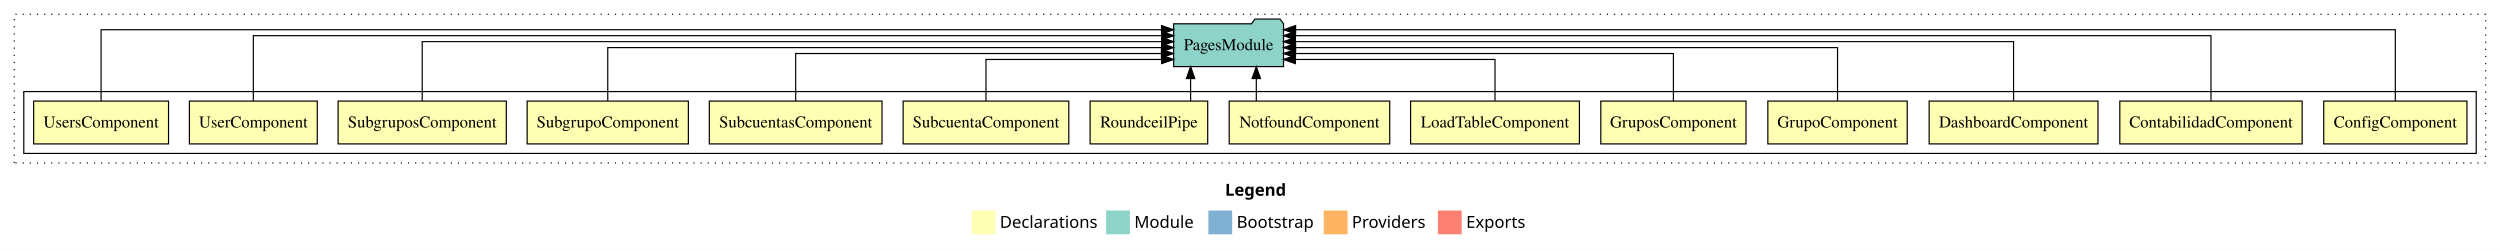
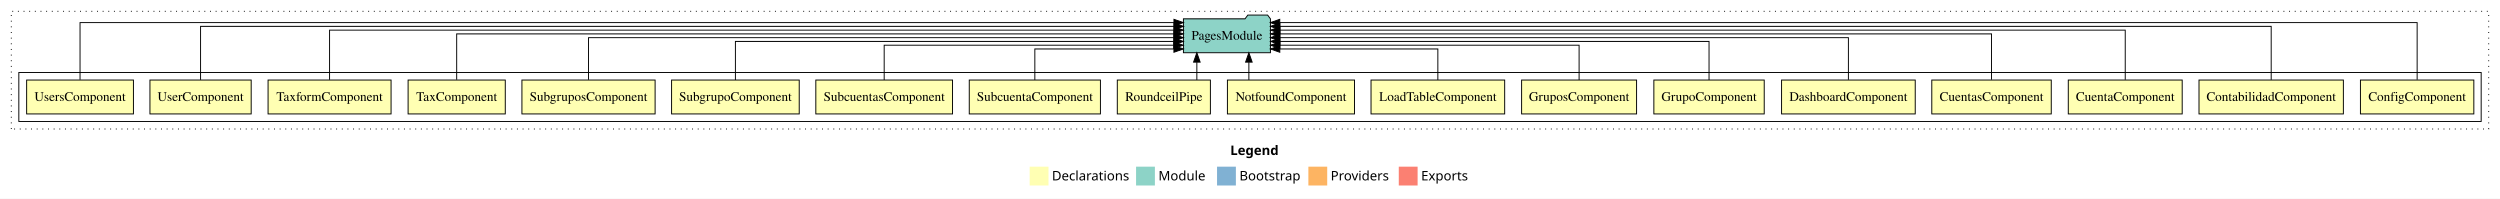
- <svg xmlns="http://www.w3.org/2000/svg" width="2102pt" height="211pt" viewBox="0.00 0.00 2102.00 211.00">
+ <svg xmlns="http://www.w3.org/2000/svg" width="2655pt" height="211pt" viewBox="0.00 0.00 2655.00 211.00">
  <g id="graph0" class="graph" transform="scale(1 1) rotate(0) translate(4 207)">
-     <polygon fill="#ffffff" stroke="transparent" points="-4,4 -4,-207 2098,-207 2098,4 -4,4" />
-     <text text-anchor="start" x="1026.009" y="-42.4" font-family="sans-serif" font-weight="bold" font-size="14.00" fill="#000000">Legend</text>
-     <polygon fill="#ffffb3" stroke="transparent" points="813,-10 813,-30 833,-30 833,-10 813,-10" />
-     <text text-anchor="start" x="836.629" y="-15.4" font-family="sans-serif" font-size="14.00" fill="#000000">  Declarations</text>
-     <polygon fill="#8dd3c7" stroke="transparent" points="926,-10 926,-30 946,-30 946,-10 926,-10" />
-     <text text-anchor="start" x="949.725" y="-15.4" font-family="sans-serif" font-size="14.00" fill="#000000">  Module</text>
-     <polygon fill="#80b1d3" stroke="transparent" points="1012,-10 1012,-30 1032,-30 1032,-10 1012,-10" />
-     <text text-anchor="start" x="1035.781" y="-15.4" font-family="sans-serif" font-size="14.00" fill="#000000">  Bootstrap</text>
-     <polygon fill="#fdb462" stroke="transparent" points="1109,-10 1109,-30 1129,-30 1129,-10 1109,-10" />
-     <text text-anchor="start" x="1132.673" y="-15.4" font-family="sans-serif" font-size="14.00" fill="#000000">  Providers</text>
-     <polygon fill="#fb8072" stroke="transparent" points="1205,-10 1205,-30 1225,-30 1225,-10 1205,-10" />
-     <text text-anchor="start" x="1228.726" y="-15.4" font-family="sans-serif" font-size="14.00" fill="#000000">  Exports</text>
+     <polygon fill="#ffffff" stroke="transparent" points="-4,4 -4,-207 2651,-207 2651,4 -4,4" />
+     <text text-anchor="start" x="1302.509" y="-42.4" font-family="sans-serif" font-weight="bold" font-size="14.00" fill="#000000">Legend</text>
+     <polygon fill="#ffffb3" stroke="transparent" points="1089.5,-10 1089.5,-30 1109.5,-30 1109.5,-10 1089.5,-10" />
+     <text text-anchor="start" x="1113.129" y="-15.4" font-family="sans-serif" font-size="14.00" fill="#000000">  Declarations</text>
+     <polygon fill="#8dd3c7" stroke="transparent" points="1202.5,-10 1202.5,-30 1222.5,-30 1222.5,-10 1202.5,-10" />
+     <text text-anchor="start" x="1226.225" y="-15.4" font-family="sans-serif" font-size="14.00" fill="#000000">  Module</text>
+     <polygon fill="#80b1d3" stroke="transparent" points="1288.5,-10 1288.5,-30 1308.5,-30 1308.5,-10 1288.5,-10" />
+     <text text-anchor="start" x="1312.281" y="-15.4" font-family="sans-serif" font-size="14.00" fill="#000000">  Bootstrap</text>
+     <polygon fill="#fdb462" stroke="transparent" points="1385.5,-10 1385.5,-30 1405.5,-30 1405.5,-10 1385.5,-10" />
+     <text text-anchor="start" x="1409.173" y="-15.4" font-family="sans-serif" font-size="14.00" fill="#000000">  Providers</text>
+     <polygon fill="#fb8072" stroke="transparent" points="1481.5,-10 1481.5,-30 1501.5,-30 1501.5,-10 1481.5,-10" />
+     <text text-anchor="start" x="1505.226" y="-15.4" font-family="sans-serif" font-size="14.00" fill="#000000">  Exports</text>
    <g id="clust1" class="cluster">
-       <polygon fill="none" stroke="#000000" stroke-dasharray="1,5" points="8,-70 8,-195 2086,-195 2086,-70 8,-70" />
+       <polygon fill="none" stroke="#000000" stroke-dasharray="1,5" points="8,-70 8,-195 2639,-195 2639,-70 8,-70" />
    </g>
    <g id="clust2" class="cluster">
-       <polygon fill="none" stroke="#000000" points="16,-78 16,-130 2078,-130 2078,-78 16,-78" />
+       <polygon fill="none" stroke="#000000" points="16,-78 16,-130 2631,-130 2631,-78 16,-78" />
    </g>
    <g id="node1" class="node">
-       <polygon fill="#ffffb3" stroke="#000000" points="2070.22,-122 1949.78,-122 1949.78,-86 2070.22,-86 2070.22,-122" />
-       <text text-anchor="middle" x="2010" y="-99.8" font-family="Times,serif" font-size="14.00" fill="#000000">ConfigComponent</text>
+       <polygon fill="#ffffb3" stroke="#000000" points="2623.22,-122 2502.78,-122 2502.78,-86 2623.22,-86 2623.22,-122" />
+       <text text-anchor="middle" x="2563" y="-99.8" font-family="Times,serif" font-size="14.00" fill="#000000">ConfigComponent</text>
+     </g>
+     <g id="node19" class="node">
+       <polygon fill="#8dd3c7" stroke="#000000" points="1345.206,-187 1342.206,-191 1321.206,-191 1318.206,-187 1252.794,-187 1252.794,-151 1345.206,-151 1345.206,-187" />
+       <text text-anchor="middle" x="1299" y="-164.8" font-family="Times,serif" font-size="14.00" fill="#000000">PagesModule</text>
+     </g>
+     <g id="edge1" class="edge">
+       <path fill="none" stroke="#000000" d="M2563,-122.323C2563,-145.66 2563,-183 2563,-183 2563,-183 1355.109,-183 1355.109,-183" />
+       <polygon fill="#000000" stroke="#000000" points="1355.109,-179.5 1345.109,-183 1355.109,-186.5 1355.109,-179.5" />
+     </g>
+     <g id="node2" class="node">
+       <polygon fill="#ffffb3" stroke="#000000" points="2484.661,-122 2331.339,-122 2331.339,-86 2484.661,-86 2484.661,-122" />
+       <text text-anchor="middle" x="2408" y="-99.8" font-family="Times,serif" font-size="14.00" fill="#000000">ContabilidadComponent</text>
+     </g>
+     <g id="edge2" class="edge">
+       <path fill="none" stroke="#000000" d="M2408,-122.155C2408,-144.352 2408,-179 2408,-179 2408,-179 1355.24,-179 1355.24,-179" />
+       <polygon fill="#000000" stroke="#000000" points="1355.241,-175.5 1345.24,-179 1355.24,-182.5 1355.241,-175.5" />
+     </g>
+     <g id="node3" class="node">
+       <polygon fill="#ffffb3" stroke="#000000" points="2313.489,-122 2192.511,-122 2192.511,-86 2313.489,-86 2313.489,-122" />
+       <text text-anchor="middle" x="2253" y="-99.8" font-family="Times,serif" font-size="14.00" fill="#000000">CuentaComponent</text>
+     </g>
+     <g id="edge3" class="edge">
+       <path fill="none" stroke="#000000" d="M2253,-122.284C2253,-143.321 2253,-175 2253,-175 2253,-175 1355.336,-175 1355.336,-175" />
+       <polygon fill="#000000" stroke="#000000" points="1355.336,-171.5 1345.336,-175 1355.336,-178.5 1355.336,-171.5" />
+     </g>
+     <g id="node4" class="node">
+       <polygon fill="#ffffb3" stroke="#000000" points="2174.434,-122 2047.566,-122 2047.566,-86 2174.434,-86 2174.434,-122" />
+       <text text-anchor="middle" x="2111" y="-99.8" font-family="Times,serif" font-size="14.00" fill="#000000">CuentasComponent</text>
+     </g>
+     <g id="edge4" class="edge">
+       <path fill="none" stroke="#000000" d="M2111,-122.308C2111,-142.145 2111,-171 2111,-171 2111,-171 1355.278,-171 1355.278,-171" />
+       <polygon fill="#000000" stroke="#000000" points="1355.278,-167.5 1345.278,-171 1355.278,-174.5 1355.278,-167.5" />
+     </g>
+     <g id="node5" class="node">
+       <polygon fill="#ffffb3" stroke="#000000" points="2029.973,-122 1888.027,-122 1888.027,-86 2029.973,-86 2029.973,-122" />
+       <text text-anchor="middle" x="1959" y="-99.8" font-family="Times,serif" font-size="14.00" fill="#000000">DashboardComponent</text>
+     </g>
+     <g id="edge5" class="edge">
+       <path fill="none" stroke="#000000" d="M1959,-122.222C1959,-140.828 1959,-167 1959,-167 1959,-167 1355.148,-167 1355.148,-167" />
+       <polygon fill="#000000" stroke="#000000" points="1355.148,-163.5 1345.148,-167 1355.148,-170.5 1355.148,-163.5" />
+     </g>
+     <g id="node6" class="node">
+       <polygon fill="#ffffb3" stroke="#000000" points="1869.6,-122 1752.4,-122 1752.4,-86 1869.6,-86 1869.6,-122" />
+       <text text-anchor="middle" x="1811" y="-99.8" font-family="Times,serif" font-size="14.00" fill="#000000">GrupoComponent</text>
+     </g>
+     <g id="edge6" class="edge">
+       <path fill="none" stroke="#000000" d="M1811,-122.022C1811,-139.373 1811,-163 1811,-163 1811,-163 1355.34,-163 1355.34,-163" />
+       <polygon fill="#000000" stroke="#000000" points="1355.34,-159.5 1345.34,-163 1355.34,-166.5 1355.34,-159.5" />
+     </g>
+     <g id="node7" class="node">
+       <polygon fill="#ffffb3" stroke="#000000" points="1734.045,-122 1611.955,-122 1611.955,-86 1734.045,-86 1734.045,-122" />
+       <text text-anchor="middle" x="1673" y="-99.8" font-family="Times,serif" font-size="14.00" fill="#000000">GruposComponent</text>
+     </g>
+     <g id="edge7" class="edge">
+       <path fill="none" stroke="#000000" d="M1673,-122.009C1673,-138.049 1673,-159 1673,-159 1673,-159 1355.235,-159 1355.235,-159" />
+       <polygon fill="#000000" stroke="#000000" points="1355.235,-155.5 1345.235,-159 1355.235,-162.5 1355.235,-155.5" />
+     </g>
+     <g id="node8" class="node">
+       <polygon fill="#ffffb3" stroke="#000000" points="1593.972,-122 1452.028,-122 1452.028,-86 1593.972,-86 1593.972,-122" />
+       <text text-anchor="middle" x="1523" y="-99.8" font-family="Times,serif" font-size="14.00" fill="#000000">LoadTableComponent</text>
+     </g>
+     <g id="edge8" class="edge">
+       <path fill="none" stroke="#000000" d="M1523,-122.124C1523,-136.783 1523,-155 1523,-155 1523,-155 1355.141,-155 1355.141,-155" />
+       <polygon fill="#000000" stroke="#000000" points="1355.141,-151.5 1345.141,-155 1355.141,-158.5 1355.141,-151.5" />
+     </g>
+     <g id="node9" class="node">
+       <polygon fill="#ffffb3" stroke="#000000" points="1434.49,-122 1299.51,-122 1299.51,-86 1434.49,-86 1434.49,-122" />
+       <text text-anchor="middle" x="1367" y="-99.8" font-family="Times,serif" font-size="14.00" fill="#000000">NotfoundComponent</text>
+     </g>
+     <g id="edge9" class="edge">
+       <path fill="none" stroke="#000000" d="M1322.304,-122.106C1322.304,-122.106 1322.304,-140.991 1322.304,-140.991" />
+       <polygon fill="#000000" stroke="#000000" points="1318.804,-140.991 1322.304,-150.991 1325.804,-140.991 1318.804,-140.991" />
+     </g>
+     <g id="node10" class="node">
+       <polygon fill="#ffffb3" stroke="#000000" points="1281.436,-122 1182.564,-122 1182.564,-86 1281.436,-86 1281.436,-122" />
+       <text text-anchor="middle" x="1232" y="-99.8" font-family="Times,serif" font-size="14.00" fill="#000000">RoundceilPipe</text>
+     </g>
+     <g id="edge10" class="edge">
+       <path fill="none" stroke="#000000" d="M1267.057,-122.106C1267.057,-122.106 1267.057,-140.991 1267.057,-140.991" />
+       <polygon fill="#000000" stroke="#000000" points="1263.557,-140.991 1267.057,-150.991 1270.557,-140.991 1263.557,-140.991" />
+     </g>
+     <g id="node11" class="node">
+       <polygon fill="#ffffb3" stroke="#000000" points="1164.65,-122 1025.35,-122 1025.35,-86 1164.65,-86 1164.65,-122" />
+       <text text-anchor="middle" x="1095" y="-99.8" font-family="Times,serif" font-size="14.00" fill="#000000">SubcuentaComponent</text>
+     </g>
+     <g id="edge11" class="edge">
+       <path fill="none" stroke="#000000" d="M1095,-122.124C1095,-136.783 1095,-155 1095,-155 1095,-155 1242.709,-155 1242.709,-155" />
+       <polygon fill="#000000" stroke="#000000" points="1242.709,-158.5 1252.709,-155 1242.709,-151.5 1242.709,-158.5" />
+     </g>
+     <g id="node12" class="node">
+       <polygon fill="#ffffb3" stroke="#000000" points="1007.594,-122 862.406,-122 862.406,-86 1007.594,-86 1007.594,-122" />
+       <text text-anchor="middle" x="935" y="-99.8" font-family="Times,serif" font-size="14.00" fill="#000000">SubcuentasComponent</text>
+     </g>
+     <g id="edge12" class="edge">
+       <path fill="none" stroke="#000000" d="M935,-122.009C935,-138.049 935,-159 935,-159 935,-159 1242.529,-159 1242.529,-159" />
+       <polygon fill="#000000" stroke="#000000" points="1242.53,-162.5 1252.529,-159 1242.529,-155.5 1242.53,-162.5" />
+     </g>
+     <g id="node13" class="node">
+       <polygon fill="#ffffb3" stroke="#000000" points="844.776,-122 709.224,-122 709.224,-86 844.776,-86 844.776,-122" />
+       <text text-anchor="middle" x="777" y="-99.8" font-family="Times,serif" font-size="14.00" fill="#000000">SubgrupoComponent</text>
+     </g>
+     <g id="edge13" class="edge">
+       <path fill="none" stroke="#000000" d="M777,-122.022C777,-139.373 777,-163 777,-163 777,-163 1242.676,-163 1242.676,-163" />
+       <polygon fill="#000000" stroke="#000000" points="1242.676,-166.5 1252.676,-163 1242.676,-159.5 1242.676,-166.5" />
+     </g>
+     <g id="node14" class="node">
+       <polygon fill="#ffffb3" stroke="#000000" points="691.72,-122 550.28,-122 550.28,-86 691.72,-86 691.72,-122" />
+       <text text-anchor="middle" x="621" y="-99.8" font-family="Times,serif" font-size="14.00" fill="#000000">SubgruposComponent</text>
+     </g>
+     <g id="edge14" class="edge">
+       <path fill="none" stroke="#000000" d="M621,-122.222C621,-140.828 621,-167 621,-167 621,-167 1242.665,-167 1242.665,-167" />
+       <polygon fill="#000000" stroke="#000000" points="1242.665,-170.5 1252.665,-167 1242.665,-163.5 1242.665,-170.5" />
    </g>
    <g id="node15" class="node">
-       <polygon fill="#8dd3c7" stroke="#000000" points="1075.206,-187 1072.206,-191 1051.206,-191 1048.206,-187 982.794,-187 982.794,-151 1075.206,-151 1075.206,-187" />
-       <text text-anchor="middle" x="1029" y="-164.8" font-family="Times,serif" font-size="14.00" fill="#000000">PagesModule</text>
+       <polygon fill="#ffffb3" stroke="#000000" points="532.6,-122 429.4,-122 429.4,-86 532.6,-86 532.6,-122" />
+       <text text-anchor="middle" x="481" y="-99.8" font-family="Times,serif" font-size="14.00" fill="#000000">TaxComponent</text>
    </g>
-     <g id="edge1" class="edge">
-       <path fill="none" stroke="#000000" d="M2010,-122.091C2010,-145.133 2010,-182 2010,-182 2010,-182 1085.327,-182 1085.327,-182" />
-       <polygon fill="#000000" stroke="#000000" points="1085.327,-178.5 1075.327,-182 1085.327,-185.5 1085.327,-178.5" />
+     <g id="edge15" class="edge">
+       <path fill="none" stroke="#000000" d="M481,-122.308C481,-142.145 481,-171 481,-171 481,-171 1242.677,-171 1242.677,-171" />
+       <polygon fill="#000000" stroke="#000000" points="1242.677,-174.5 1252.677,-171 1242.677,-167.5 1242.677,-174.5" />
    </g>
-     <g id="node2" class="node">
-       <polygon fill="#ffffb3" stroke="#000000" points="1931.661,-122 1778.339,-122 1778.339,-86 1931.661,-86 1931.661,-122" />
-       <text text-anchor="middle" x="1855" y="-99.8" font-family="Times,serif" font-size="14.00" fill="#000000">ContabilidadComponent</text>
+     <g id="node16" class="node">
+       <polygon fill="#ffffb3" stroke="#000000" points="411.312,-122 280.688,-122 280.688,-86 411.312,-86 411.312,-122" />
+       <text text-anchor="middle" x="346" y="-99.8" font-family="Times,serif" font-size="14.00" fill="#000000">TaxformComponent</text>
    </g>
-     <g id="edge2" class="edge">
-       <path fill="none" stroke="#000000" d="M1855,-122.045C1855,-143.662 1855,-177 1855,-177 1855,-177 1085.179,-177 1085.179,-177" />
-       <polygon fill="#000000" stroke="#000000" points="1085.179,-173.5 1075.179,-177 1085.179,-180.5 1085.179,-173.5" />
+     <g id="edge16" class="edge">
+       <path fill="none" stroke="#000000" d="M346,-122.284C346,-143.321 346,-175 346,-175 346,-175 1242.713,-175 1242.713,-175" />
+       <polygon fill="#000000" stroke="#000000" points="1242.713,-178.5 1252.713,-175 1242.713,-171.5 1242.713,-178.5" />
    </g>
-     <g id="node3" class="node">
-       <polygon fill="#ffffb3" stroke="#000000" points="1759.973,-122 1618.027,-122 1618.027,-86 1759.973,-86 1759.973,-122" />
-       <text text-anchor="middle" x="1689" y="-99.8" font-family="Times,serif" font-size="14.00" fill="#000000">DashboardComponent</text>
-     </g>
-     <g id="edge3" class="edge">
-       <path fill="none" stroke="#000000" d="M1689,-122.223C1689,-142.365 1689,-172 1689,-172 1689,-172 1085.148,-172 1085.148,-172" />
-       <polygon fill="#000000" stroke="#000000" points="1085.148,-168.5 1075.148,-172 1085.148,-175.5 1085.148,-168.5" />
-     </g>
-     <g id="node4" class="node">
-       <polygon fill="#ffffb3" stroke="#000000" points="1599.6,-122 1482.4,-122 1482.4,-86 1599.6,-86 1599.6,-122" />
-       <text text-anchor="middle" x="1541" y="-99.8" font-family="Times,serif" font-size="14.00" fill="#000000">GrupoComponent</text>
-     </g>
-     <g id="edge4" class="edge">
-       <path fill="none" stroke="#000000" d="M1541,-122.222C1541,-140.828 1541,-167 1541,-167 1541,-167 1085.34,-167 1085.34,-167" />
-       <polygon fill="#000000" stroke="#000000" points="1085.34,-163.5 1075.34,-167 1085.34,-170.5 1085.34,-163.5" />
-     </g>
-     <g id="node5" class="node">
-       <polygon fill="#ffffb3" stroke="#000000" points="1464.045,-122 1341.955,-122 1341.955,-86 1464.045,-86 1464.045,-122" />
-       <text text-anchor="middle" x="1403" y="-99.8" font-family="Times,serif" font-size="14.00" fill="#000000">GruposComponent</text>
-     </g>
-     <g id="edge5" class="edge">
-       <path fill="none" stroke="#000000" d="M1403,-122.034C1403,-139.06 1403,-162 1403,-162 1403,-162 1085.235,-162 1085.235,-162" />
-       <polygon fill="#000000" stroke="#000000" points="1085.235,-158.5 1075.235,-162 1085.235,-165.5 1085.235,-158.5" />
-     </g>
-     <g id="node6" class="node">
-       <polygon fill="#ffffb3" stroke="#000000" points="1323.972,-122 1182.028,-122 1182.028,-86 1323.972,-86 1323.972,-122" />
-       <text text-anchor="middle" x="1253" y="-99.8" font-family="Times,serif" font-size="14.00" fill="#000000">LoadTableComponent</text>
-     </g>
-     <g id="edge6" class="edge">
-       <path fill="none" stroke="#000000" d="M1253,-122.24C1253,-137.571 1253,-157 1253,-157 1253,-157 1085.141,-157 1085.141,-157" />
-       <polygon fill="#000000" stroke="#000000" points="1085.141,-153.5 1075.141,-157 1085.141,-160.5 1085.141,-153.5" />
-     </g>
-     <g id="node7" class="node">
-       <polygon fill="#ffffb3" stroke="#000000" points="1164.49,-122 1029.51,-122 1029.51,-86 1164.49,-86 1164.49,-122" />
-       <text text-anchor="middle" x="1097" y="-99.8" font-family="Times,serif" font-size="14.00" fill="#000000">NotfoundComponent</text>
-     </g>
-     <g id="edge7" class="edge">
-       <path fill="none" stroke="#000000" d="M1052.304,-122.106C1052.304,-122.106 1052.304,-140.991 1052.304,-140.991" />
-       <polygon fill="#000000" stroke="#000000" points="1048.804,-140.991 1052.304,-150.991 1055.804,-140.991 1048.804,-140.991" />
-     </g>
-     <g id="node8" class="node">
-       <polygon fill="#ffffb3" stroke="#000000" points="1011.436,-122 912.564,-122 912.564,-86 1011.436,-86 1011.436,-122" />
-       <text text-anchor="middle" x="962" y="-99.8" font-family="Times,serif" font-size="14.00" fill="#000000">RoundceilPipe</text>
-     </g>
-     <g id="edge8" class="edge">
-       <path fill="none" stroke="#000000" d="M997.057,-122.106C997.057,-122.106 997.057,-140.991 997.057,-140.991" />
-       <polygon fill="#000000" stroke="#000000" points="993.557,-140.991 997.057,-150.991 1000.557,-140.991 993.557,-140.991" />
-     </g>
-     <g id="node9" class="node">
-       <polygon fill="#ffffb3" stroke="#000000" points="894.65,-122 755.35,-122 755.35,-86 894.65,-86 894.65,-122" />
-       <text text-anchor="middle" x="825" y="-99.8" font-family="Times,serif" font-size="14.00" fill="#000000">SubcuentaComponent</text>
-     </g>
-     <g id="edge9" class="edge">
-       <path fill="none" stroke="#000000" d="M825,-122.24C825,-137.571 825,-157 825,-157 825,-157 972.709,-157 972.709,-157" />
-       <polygon fill="#000000" stroke="#000000" points="972.709,-160.5 982.709,-157 972.709,-153.5 972.709,-160.5" />
-     </g>
-     <g id="node10" class="node">
-       <polygon fill="#ffffb3" stroke="#000000" points="737.594,-122 592.406,-122 592.406,-86 737.594,-86 737.594,-122" />
-       <text text-anchor="middle" x="665" y="-99.8" font-family="Times,serif" font-size="14.00" fill="#000000">SubcuentasComponent</text>
-     </g>
-     <g id="edge10" class="edge">
-       <path fill="none" stroke="#000000" d="M665,-122.034C665,-139.06 665,-162 665,-162 665,-162 972.529,-162 972.529,-162" />
-       <polygon fill="#000000" stroke="#000000" points="972.529,-165.5 982.529,-162 972.529,-158.5 972.529,-165.5" />
-     </g>
-     <g id="node11" class="node">
-       <polygon fill="#ffffb3" stroke="#000000" points="574.776,-122 439.224,-122 439.224,-86 574.776,-86 574.776,-122" />
-       <text text-anchor="middle" x="507" y="-99.8" font-family="Times,serif" font-size="14.00" fill="#000000">SubgrupoComponent</text>
-     </g>
-     <g id="edge11" class="edge">
-       <path fill="none" stroke="#000000" d="M507,-122.222C507,-140.828 507,-167 507,-167 507,-167 972.676,-167 972.676,-167" />
-       <polygon fill="#000000" stroke="#000000" points="972.676,-170.5 982.676,-167 972.676,-163.5 972.676,-170.5" />
-     </g>
-     <g id="node12" class="node">
-       <polygon fill="#ffffb3" stroke="#000000" points="421.72,-122 280.28,-122 280.28,-86 421.72,-86 421.72,-122" />
-       <text text-anchor="middle" x="351" y="-99.8" font-family="Times,serif" font-size="14.00" fill="#000000">SubgruposComponent</text>
-     </g>
-     <g id="edge12" class="edge">
-       <path fill="none" stroke="#000000" d="M351,-122.223C351,-142.365 351,-172 351,-172 351,-172 972.665,-172 972.665,-172" />
-       <polygon fill="#000000" stroke="#000000" points="972.665,-175.5 982.665,-172 972.665,-168.5 972.665,-175.5" />
-     </g>
-     <g id="node13" class="node">
+     <g id="node17" class="node">
      <polygon fill="#ffffb3" stroke="#000000" points="262.759,-122 155.241,-122 155.241,-86 262.759,-86 262.759,-122" />
      <text text-anchor="middle" x="209" y="-99.8" font-family="Times,serif" font-size="14.00" fill="#000000">UserComponent</text>
    </g>
-     <g id="edge13" class="edge">
-       <path fill="none" stroke="#000000" d="M209,-122.045C209,-143.662 209,-177 209,-177 209,-177 972.86,-177 972.86,-177" />
-       <polygon fill="#000000" stroke="#000000" points="972.86,-180.5 982.86,-177 972.86,-173.5 972.86,-180.5" />
+     <g id="edge17" class="edge">
+       <path fill="none" stroke="#000000" d="M209,-122.155C209,-144.352 209,-179 209,-179 209,-179 1242.86,-179 1242.86,-179" />
+       <polygon fill="#000000" stroke="#000000" points="1242.86,-182.5 1252.86,-179 1242.86,-175.5 1242.86,-182.5" />
    </g>
-     <g id="node14" class="node">
+     <g id="node18" class="node">
      <polygon fill="#ffffb3" stroke="#000000" points="137.704,-122 24.296,-122 24.296,-86 137.704,-86 137.704,-122" />
      <text text-anchor="middle" x="81" y="-99.8" font-family="Times,serif" font-size="14.00" fill="#000000">UsersComponent</text>
    </g>
-     <g id="edge14" class="edge">
-       <path fill="none" stroke="#000000" d="M81,-122.091C81,-145.133 81,-182 81,-182 81,-182 972.634,-182 972.634,-182" />
-       <polygon fill="#000000" stroke="#000000" points="972.634,-185.5 982.634,-182 972.634,-178.5 972.634,-185.5" />
+     <g id="edge18" class="edge">
+       <path fill="none" stroke="#000000" d="M81,-122.323C81,-145.66 81,-183 81,-183 81,-183 1242.74,-183 1242.74,-183" />
+       <polygon fill="#000000" stroke="#000000" points="1242.74,-186.5 1252.74,-183 1242.74,-179.5 1242.74,-186.5" />
    </g>
  </g>
</svg>
